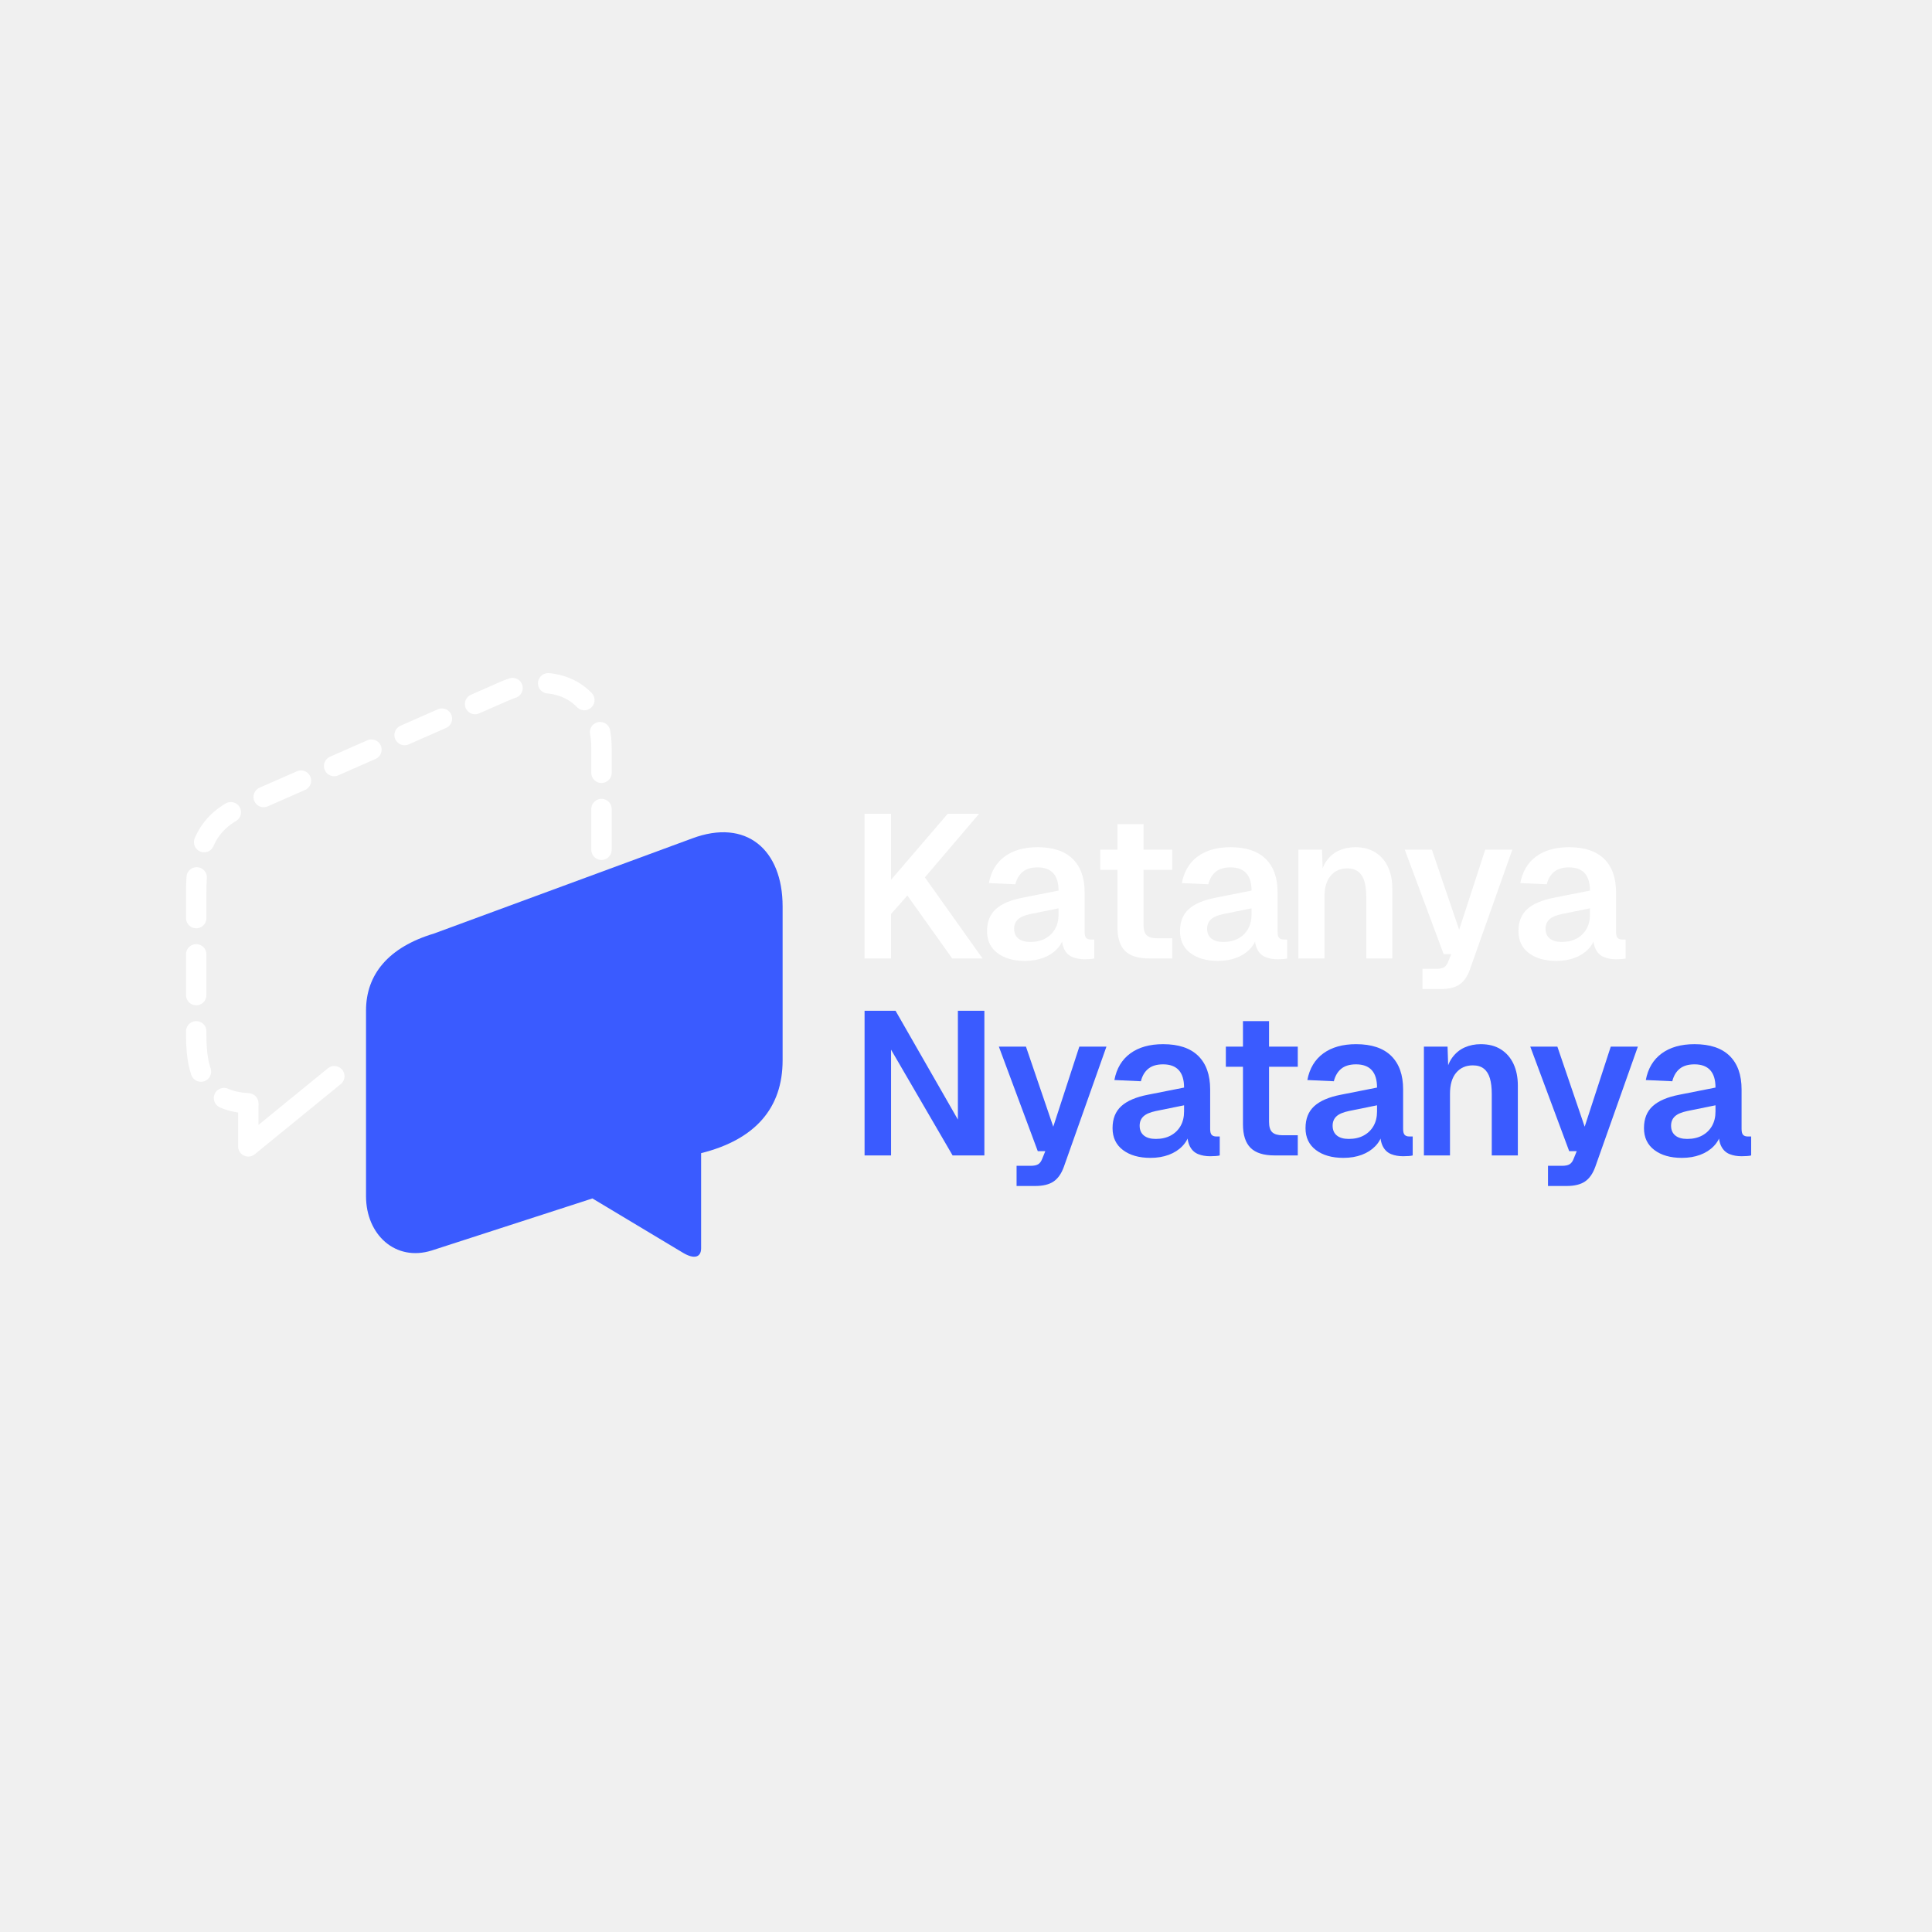
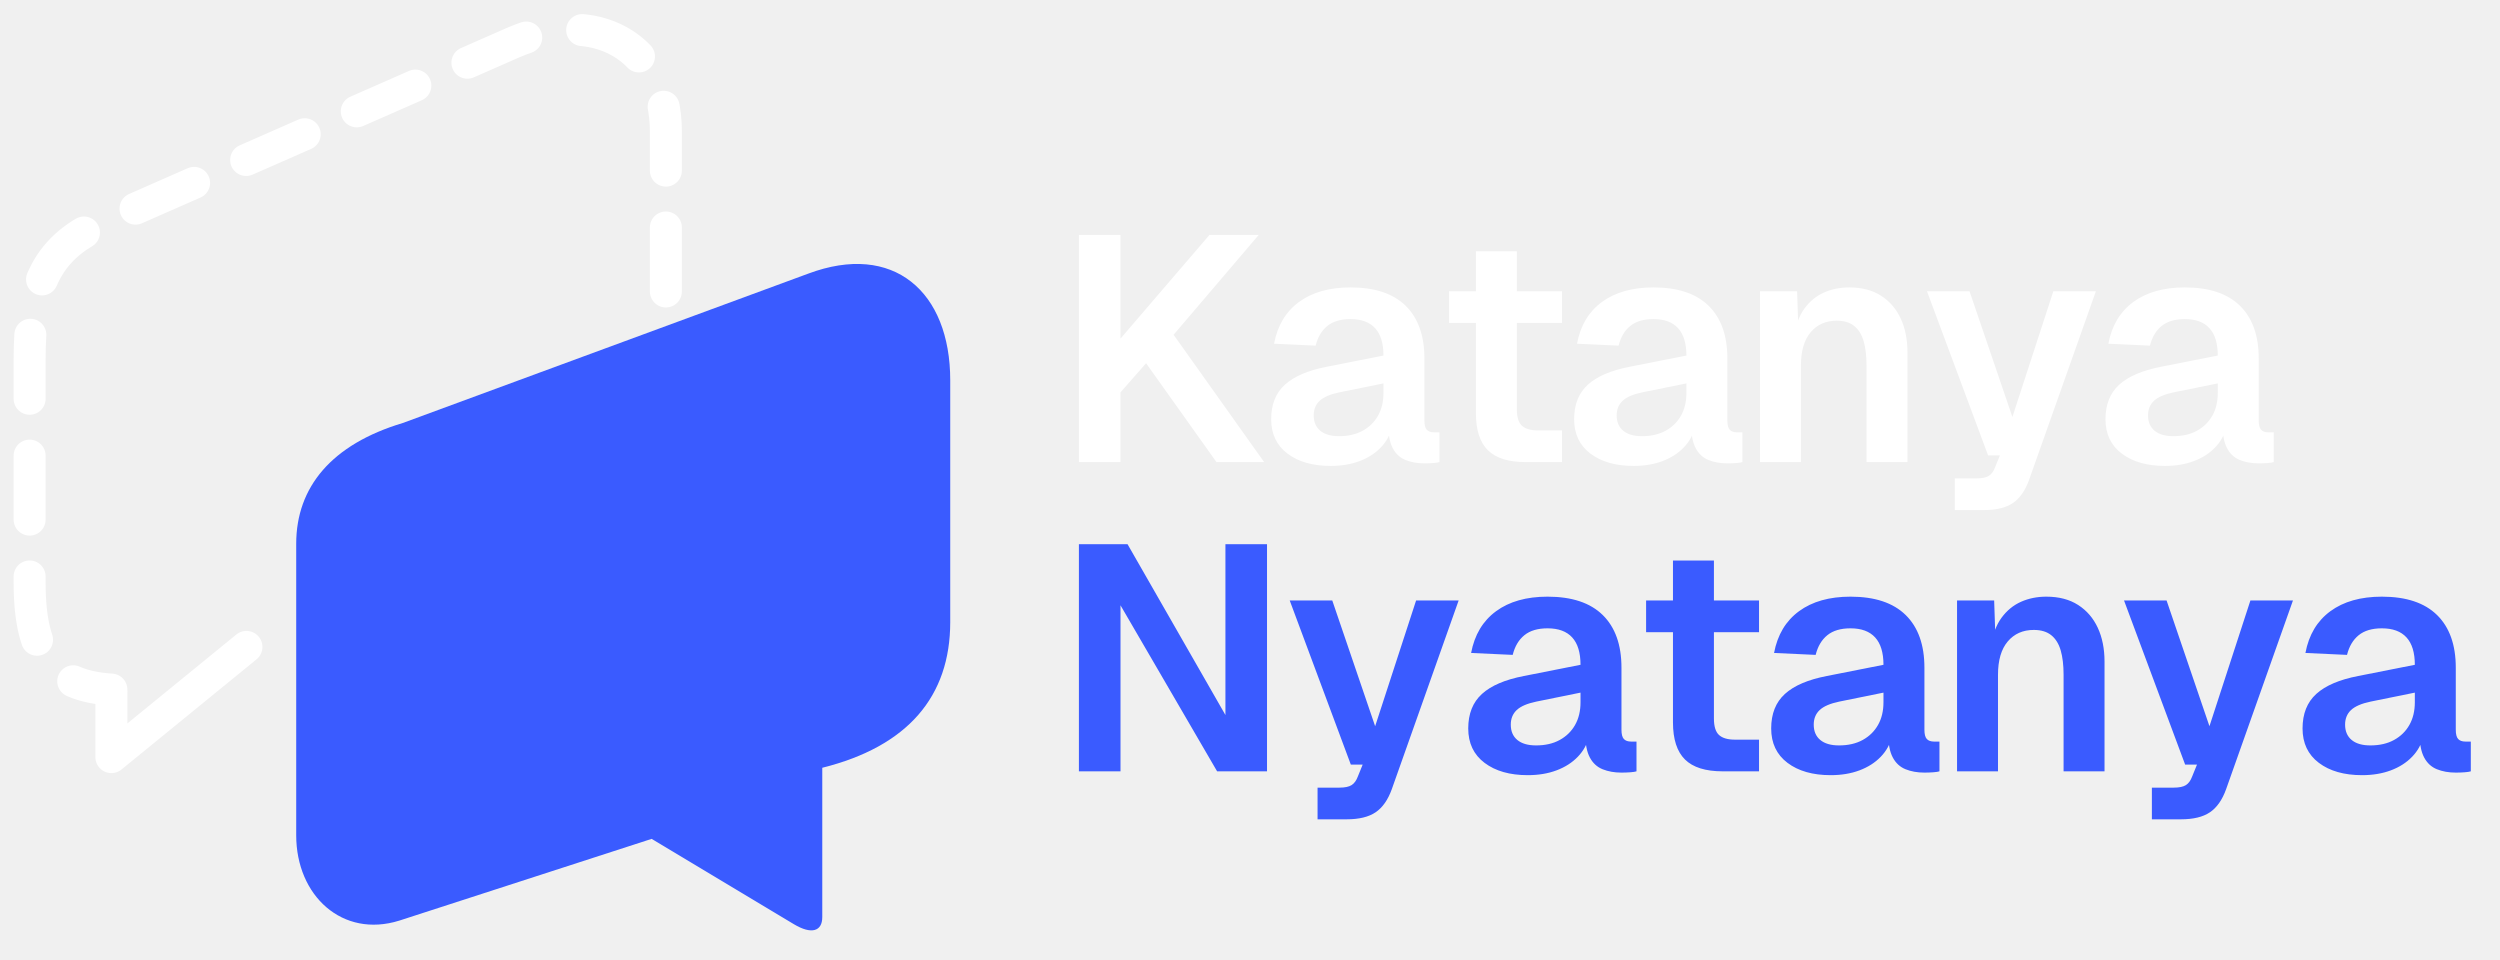
- <svg xmlns="http://www.w3.org/2000/svg" width="1024" height="1024" viewBox="0 0 1024 1024" role="img" aria-labelledby="logo-title logo-desc">
+ <svg xmlns="http://www.w3.org/2000/svg" width="844" height="324" viewBox="94 352 844 324" role="img" aria-labelledby="logo-title logo-desc">
  <g id="logo" transform="translate(98 358) scale(1.2)">
    <g id="claim-bubble" fill="none" stroke="#FFFFFF" stroke-width="9" stroke-linecap="round" stroke-linejoin="round">
      <path d="M184 77V32C184 8 164 -3 141 7L25 58C9 65 5 77 5 96V159C5 180 12 188 28 189" stroke-dasharray="18 16" />
      <path d="M28 190V208L66 177" />
    </g>
    <path id="reality-bubble" fill="#3A5BFF" d="M110 114L224 72C248 63 264 77 264 102V170C264 191 252 205 228 211V253C228 257 225 258 220 255L180 231L109 254C93 259 80 247 80 230V148C80 132 90 120 110 114Z" />
    <path id="katanya" fill="#FFFFFF" d="M300.2 125.0V61.1H311.9V90.26L336.92 61.1H350.78L326.84 89.18L352.31 125.0H338.9L319.1 97.19L311.9 105.38V125.0ZM371.03 126.08Q363.47 126.08 358.88 122.615Q354.29 119.15 354.29 112.94Q354.29 106.73 358.16 103.22Q362.03 99.71 369.95 98.18L385.88 95.03Q385.88 89.9 383.54 87.335Q381.2 84.77 376.61 84.77Q372.47 84.77 370.085 86.705Q367.7 88.64 366.8 92.24L355.1 91.7Q356.54 84.05 362.12 79.955Q367.7 75.86 376.61 75.86Q386.87 75.86 392.135 81.035Q397.4 86.21 397.4 95.84V113.3Q397.4 115.19 398.075 115.91Q398.75 116.63 400.1 116.63H401.63V125.0Q401.09 125.18 399.875 125.27Q398.66 125.36 397.4 125.36Q394.43 125.36 392.09 124.415Q389.75 123.47 388.49 121.085Q387.23 118.7 387.23 114.56L388.22 115.28Q387.5 118.43 385.115 120.905Q382.73 123.38 379.13 124.73Q375.53 126.08 371.03 126.08ZM373.37 117.71Q377.24 117.71 380.03 116.18Q382.82 114.65 384.35 111.95Q385.88 109.25 385.88 105.56V102.86L373.46 105.38Q369.59 106.19 367.925 107.765Q366.26 109.34 366.26 111.86Q366.26 114.65 368.105 116.18Q369.95 117.71 373.37 117.71ZM425.84 125.0Q418.64 125.0 415.265 121.67Q411.89 118.34 411.89 111.23V65.69H423.41V110.15Q423.41 113.48 424.85 114.785Q426.29 116.09 429.35 116.09H436.1V125.0ZM404.33 85.85V76.94H436.1V85.85ZM456.26 126.08Q448.7 126.08 444.11 122.615Q439.52 119.15 439.52 112.94Q439.52 106.73 443.39 103.22Q447.26 99.71 455.18 98.18L471.11 95.03Q471.11 89.9 468.77 87.335Q466.43 84.77 461.84 84.77Q457.7 84.77 455.315 86.705Q452.93 88.64 452.03 92.24L440.33 91.7Q441.77 84.05 447.35 79.955Q452.93 75.86 461.84 75.86Q472.1 75.86 477.365 81.035Q482.63 86.21 482.63 95.84V113.3Q482.63 115.19 483.305 115.91Q483.98 116.63 485.33 116.63H486.86V125.0Q486.32 125.18 485.105 125.27Q483.89 125.36 482.63 125.36Q479.66 125.36 477.32 124.415Q474.98 123.47 473.72 121.085Q472.46 118.7 472.46 114.56L473.45 115.28Q472.73 118.43 470.345 120.905Q467.96 123.38 464.36 124.73Q460.76 126.08 456.26 126.08ZM458.6 117.71Q462.47 117.71 465.26 116.18Q468.05 114.65 469.58 111.95Q471.11 109.25 471.11 105.56V102.86L458.69 105.38Q454.82 106.19 453.155 107.765Q451.49 109.34 451.49 111.86Q451.49 114.65 453.335 116.18Q455.18 117.71 458.6 117.71ZM491.81 125.0V76.94H502.25L502.7 90.44L501.35 89.9Q502.07 84.86 504.32 81.8Q506.57 78.74 509.81 77.3Q513.05 75.86 516.92 75.86Q522.23 75.86 525.875 78.2Q529.52 80.54 531.41 84.635Q533.3 88.73 533.3 94.13V125.0H521.78V97.82Q521.78 93.77 520.97 90.98Q520.16 88.19 518.315 86.705Q516.47 85.22 513.41 85.22Q508.82 85.22 506.075 88.46Q503.33 91.7 503.33 97.82V125.0ZM546.62 138.5V129.59H552.74Q555.08 129.59 556.205 128.87Q557.33 128.15 557.96 126.44L559.31 123.11H555.98L538.79 76.94H550.76L562.82 112.31L574.34 76.94H586.31L567.5 130.04Q565.88 134.54 562.955 136.52Q560.03 138.5 554.81 138.5ZM605.75 126.08Q598.19 126.08 593.6 122.615Q589.01 119.15 589.01 112.94Q589.01 106.73 592.88 103.22Q596.75 99.71 604.67 98.18L620.6 95.03Q620.6 89.9 618.26 87.335Q615.92 84.77 611.33 84.77Q607.19 84.77 604.805 86.705Q602.42 88.64 601.52 92.24L589.82 91.7Q591.26 84.05 596.84 79.955Q602.42 75.86 611.33 75.86Q621.59 75.86 626.855 81.035Q632.12 86.21 632.12 95.84V113.3Q632.12 115.19 632.795 115.91Q633.47 116.63 634.82 116.63H636.35V125.0Q635.81 125.18 634.595 125.27Q633.38 125.36 632.12 125.36Q629.15 125.36 626.81 124.415Q624.47 123.47 623.21 121.085Q621.95 118.7 621.95 114.56L622.94 115.28Q622.22 118.43 619.835 120.905Q617.45 123.38 613.85 124.73Q610.25 126.08 605.75 126.08ZM608.09 117.71Q611.96 117.71 614.75 116.18Q617.54 114.65 619.07 111.95Q620.6 109.25 620.6 105.56V102.86L608.18 105.38Q604.31 106.19 602.645 107.765Q600.98 109.34 600.98 111.86Q600.98 114.65 602.825 116.18Q604.67 117.71 608.09 117.71Z" />
    <path id="nyatanya" fill="#3A5BFF" d="M300.2 212.0V148.1H313.88L341.42 196.16V148.1H353.12V212.0H339.08L311.9 165.29V212.0ZM367.34 225.5V216.59H373.46Q375.8 216.59 376.925 215.87Q378.05 215.15 378.68 213.44L380.03 210.11H376.7L359.51 163.94H371.48L383.54 199.31L395.06 163.94H407.03L388.22 217.04Q386.6 221.54 383.675 223.52Q380.75 225.5 375.53 225.5ZM426.47 213.08Q418.91 213.08 414.32 209.615Q409.73 206.15 409.73 199.94Q409.73 193.73 413.6 190.22Q417.47 186.71 425.39 185.18L441.32 182.03Q441.32 176.9 438.98 174.335Q436.64 171.77 432.05 171.77Q427.91 171.77 425.525 173.705Q423.14 175.64 422.24 179.24L410.54 178.7Q411.98 171.05 417.56 166.955Q423.14 162.86 432.05 162.86Q442.31 162.86 447.575 168.035Q452.84 173.21 452.84 182.84V200.3Q452.84 202.19 453.515 202.91Q454.19 203.63 455.54 203.63H457.07V212.0Q456.53 212.18 455.315 212.27Q454.1 212.36 452.84 212.36Q449.87 212.36 447.53 211.415Q445.19 210.47 443.93 208.085Q442.67 205.7 442.67 201.56L443.66 202.28Q442.94 205.43 440.555 207.905Q438.17 210.38 434.57 211.73Q430.97 213.08 426.47 213.08ZM428.81 204.71Q432.68 204.71 435.47 203.18Q438.26 201.65 439.79 198.95Q441.32 196.25 441.32 192.56V189.86L428.9 192.38Q425.03 193.19 423.365 194.765Q421.7 196.34 421.7 198.86Q421.7 201.65 423.545 203.18Q425.39 204.71 428.81 204.71ZM481.28 212.0Q474.08 212.0 470.705 208.67Q467.33 205.34 467.33 198.23V152.69H478.85V197.15Q478.85 200.48 480.29 201.785Q481.73 203.09 484.79 203.09H491.54V212.0ZM459.77 172.85V163.94H491.54V172.85ZM511.7 213.08Q504.14 213.08 499.55 209.615Q494.96 206.15 494.96 199.94Q494.96 193.73 498.83 190.22Q502.7 186.71 510.62 185.18L526.55 182.03Q526.55 176.9 524.21 174.335Q521.87 171.77 517.28 171.77Q513.14 171.77 510.755 173.705Q508.37 175.64 507.47 179.24L495.77 178.7Q497.21 171.05 502.79 166.955Q508.37 162.86 517.28 162.86Q527.54 162.86 532.805 168.035Q538.07 173.21 538.07 182.84V200.3Q538.07 202.19 538.745 202.91Q539.42 203.63 540.77 203.63H542.3V212.0Q541.76 212.18 540.545 212.27Q539.33 212.36 538.07 212.36Q535.1 212.36 532.76 211.415Q530.42 210.47 529.16 208.085Q527.9 205.7 527.9 201.56L528.89 202.28Q528.17 205.43 525.785 207.905Q523.4 210.38 519.8 211.73Q516.2 213.08 511.7 213.08ZM514.04 204.71Q517.91 204.71 520.7 203.18Q523.49 201.65 525.02 198.95Q526.55 196.25 526.55 192.56V189.86L514.13 192.38Q510.26 193.19 508.595 194.765Q506.93 196.34 506.93 198.86Q506.93 201.65 508.775 203.18Q510.62 204.71 514.04 204.71ZM547.25 212.0V163.94H557.69L558.14 177.44L556.79 176.9Q557.51 171.86 559.76 168.8Q562.01 165.74 565.25 164.3Q568.49 162.86 572.36 162.86Q577.67 162.86 581.315 165.2Q584.96 167.54 586.85 171.635Q588.74 175.73 588.74 181.13V212.0H577.22V184.82Q577.22 180.77 576.41 177.98Q575.6 175.19 573.755 173.705Q571.91 172.22 568.85 172.22Q564.26 172.22 561.515 175.46Q558.77 178.7 558.77 184.82V212.0ZM602.06 225.5V216.59H608.18Q610.52 216.59 611.645 215.87Q612.77 215.15 613.4 213.44L614.75 210.11H611.42L594.23 163.94H606.2L618.26 199.31L629.78 163.94H641.75L622.94 217.04Q621.32 221.54 618.395 223.52Q615.47 225.5 610.25 225.5ZM661.19 213.08Q653.63 213.08 649.04 209.615Q644.45 206.15 644.45 199.94Q644.45 193.73 648.32 190.22Q652.19 186.71 660.11 185.18L676.04 182.03Q676.04 176.9 673.7 174.335Q671.36 171.77 666.77 171.77Q662.63 171.77 660.245 173.705Q657.86 175.64 656.96 179.24L645.26 178.7Q646.7 171.05 652.28 166.955Q657.86 162.86 666.77 162.86Q677.03 162.86 682.295 168.035Q687.56 173.21 687.56 182.84V200.3Q687.56 202.19 688.235 202.91Q688.91 203.63 690.26 203.63H691.79V212.0Q691.25 212.18 690.035 212.27Q688.82 212.36 687.56 212.36Q684.59 212.36 682.25 211.415Q679.91 210.47 678.65 208.085Q677.39 205.7 677.39 201.56L678.38 202.28Q677.66 205.43 675.275 207.905Q672.89 210.38 669.29 211.73Q665.69 213.08 661.19 213.08ZM663.53 204.71Q667.4 204.71 670.19 203.18Q672.98 201.65 674.51 198.95Q676.04 196.25 676.04 192.56V189.86L663.62 192.38Q659.75 193.19 658.085 194.765Q656.42 196.34 656.42 198.86Q656.42 201.65 658.265 203.18Q660.11 204.71 663.53 204.71Z" />
  </g>
</svg>
